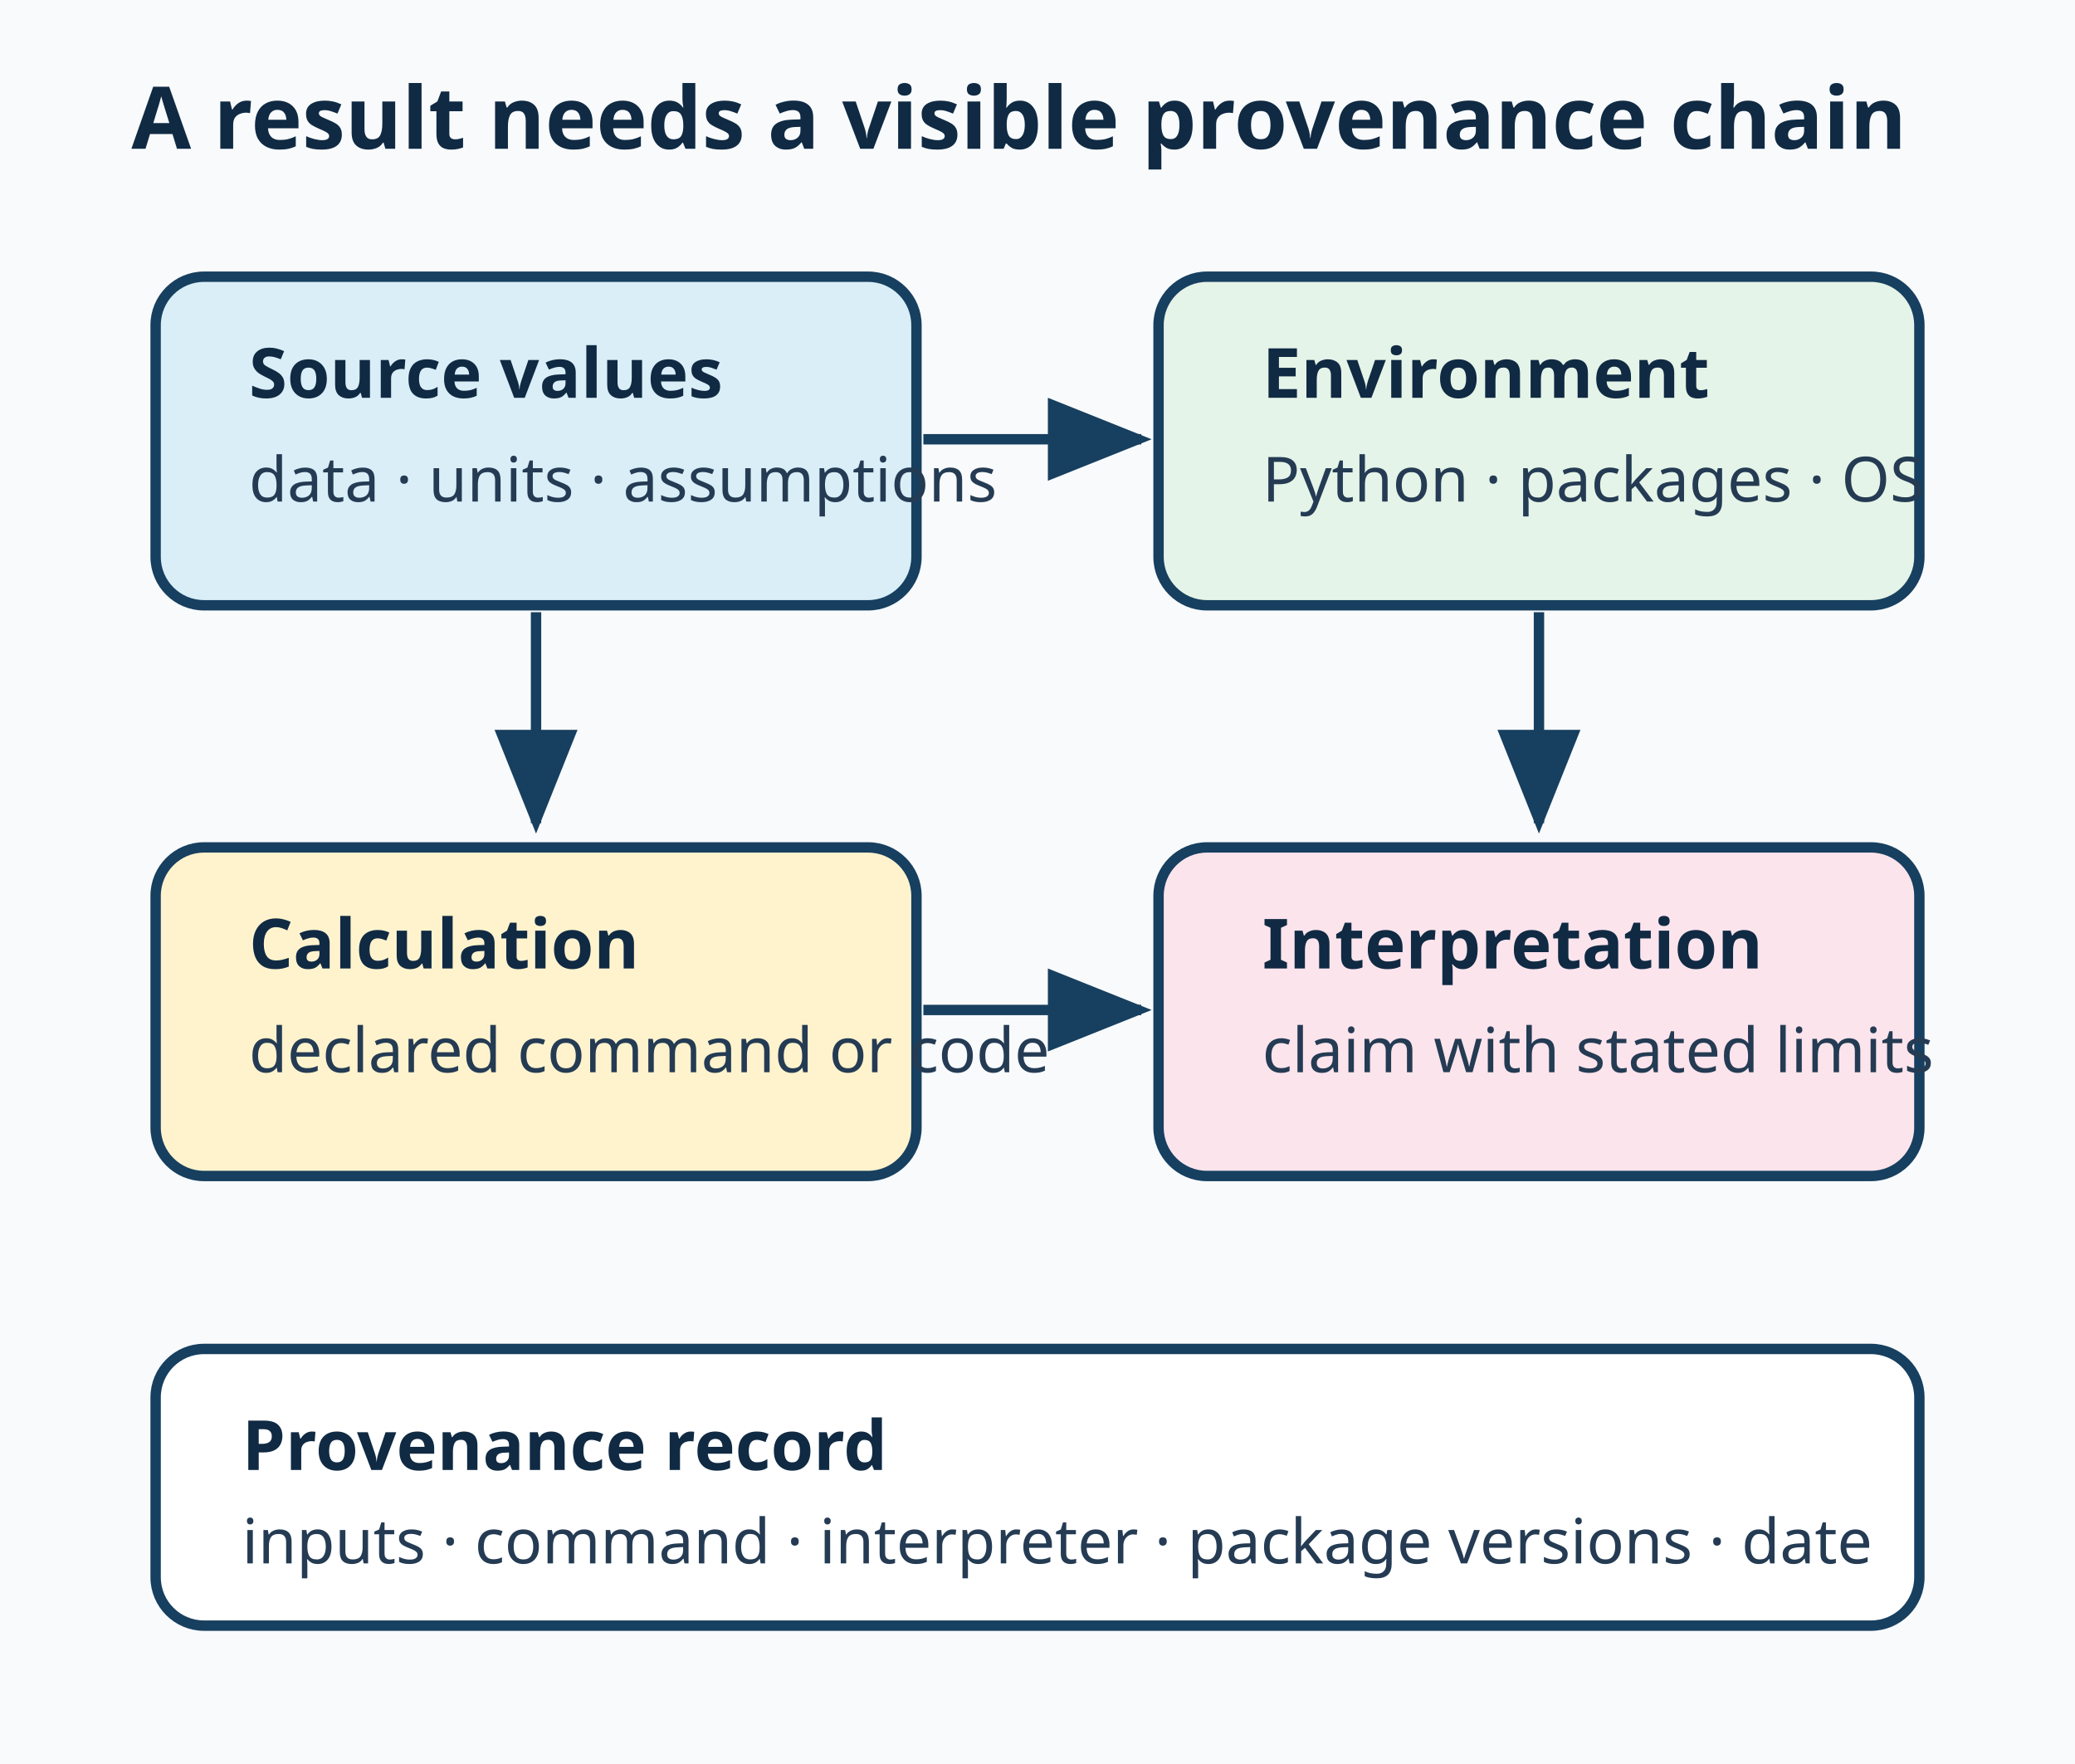
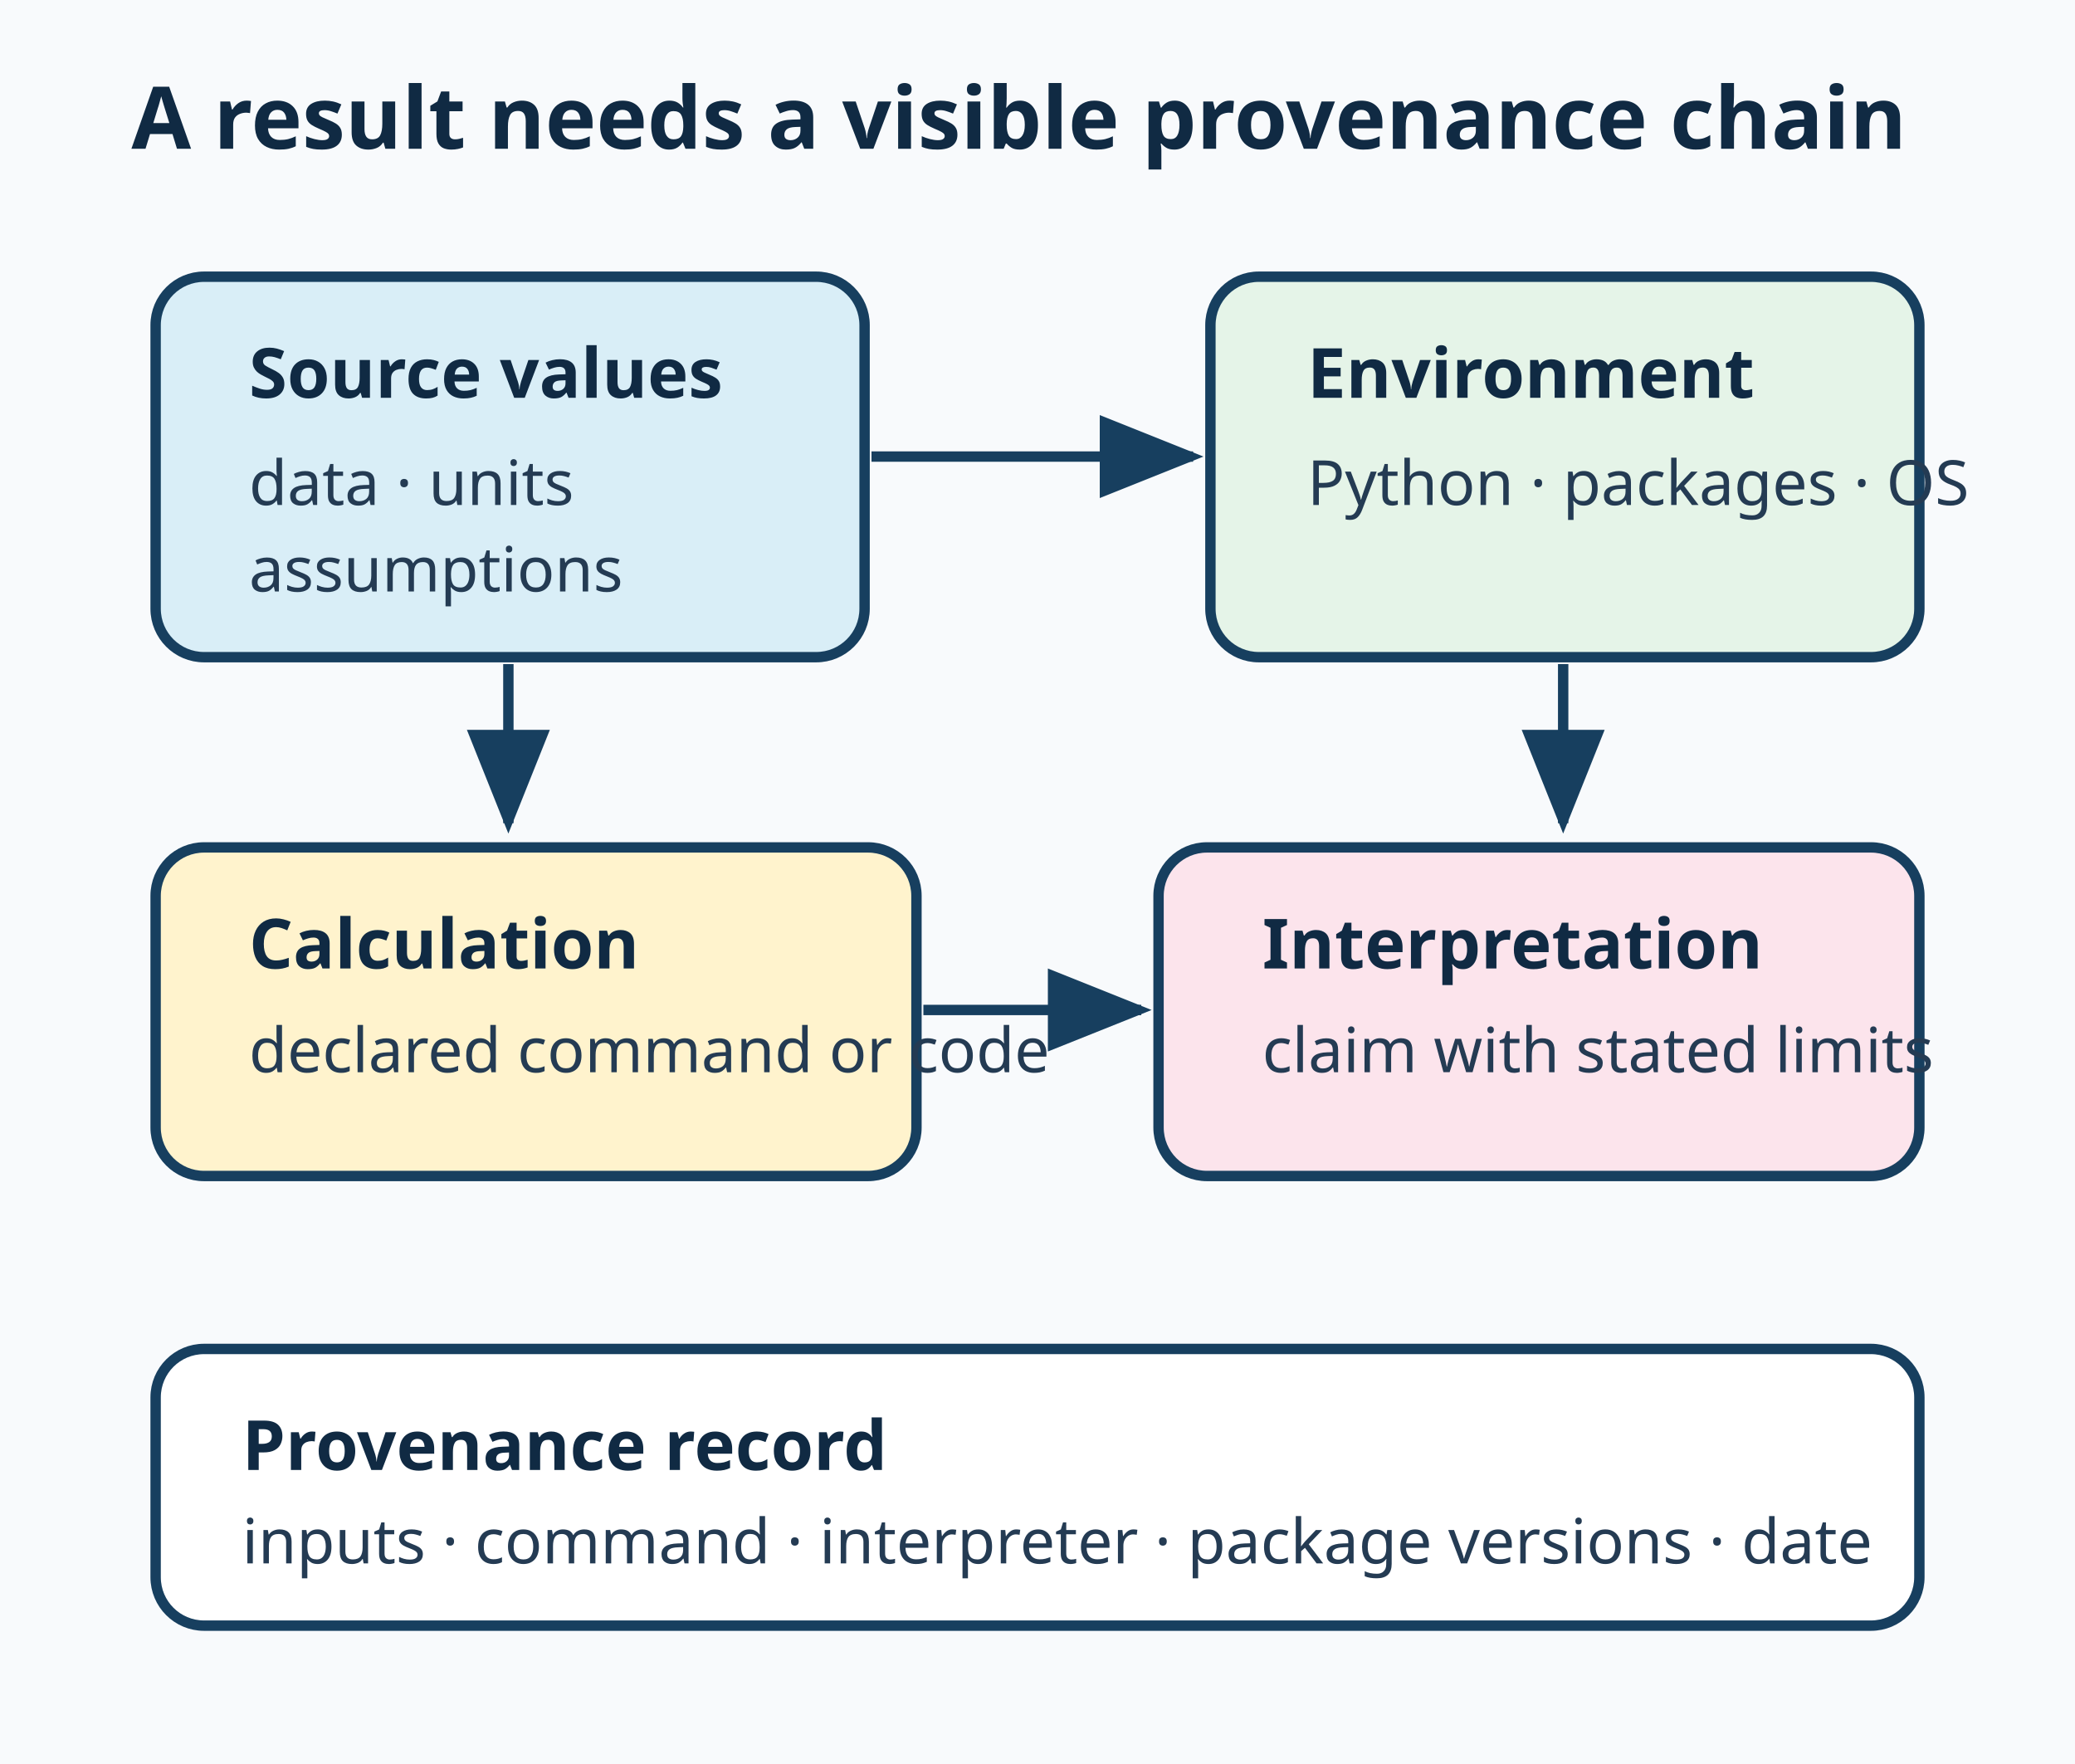
<svg xmlns="http://www.w3.org/2000/svg" viewBox="0 0 600 510" role="img" aria-labelledby="title desc">
  <defs>
    <marker id="a" markerWidth="10" markerHeight="8" refX="9" refY="4" orient="auto">
      <path d="M0 0L10 4L0 8Z" fill="#173f5f" />
    </marker>
    <style>.h{font:700 25px system-ui,sans-serif;fill:#102a43}.l{font:700 20px system-ui,sans-serif;fill:#102a43}.b{font:18px system-ui,sans-serif;fill:#243b53}.box{stroke:#173f5f;stroke-width:3;rx:14}.arr{stroke:#173f5f;stroke-width:3;fill:none;marker-end:url(#a)}</style>
  </defs>
  <rect width="600" height="510" fill="#f8fafc" />
  <text class="h" x="38" y="43">A result needs a visible provenance chain</text>
-   <rect class="box" x="45" y="80" width="220" height="95" fill="#d9eef7" />
+   <rect class="box" x="45" y="80" width="205" height="110" fill="#d9eef7" />
  <text class="l" x="72" y="115">Source values</text>
-   <text class="b" x="72" y="145">data · units · assumptions</text>
-   <rect class="box" x="335" y="80" width="220" height="95" fill="#e5f4e8" />
-   <text class="l" x="365" y="115">Environment</text>
-   <text class="b" x="365" y="145">Python · packages · OS</text>
-   <path class="arr" d="M267 127H330" />
+   <text class="b" x="72" y="146">data · units</text>
+   <text class="b" x="72" y="171">assumptions</text>
+   <rect class="box" x="350" y="80" width="205" height="110" fill="#e5f4e8" />
+   <text class="l" x="378" y="115">Environment</text>
+   <text class="b" x="378" y="146">Python · packages · OS</text>
+   <path class="arr" d="M252 132H345" />
  <rect class="box" x="45" y="245" width="220" height="95" fill="#fff3cd" />
  <text class="l" x="72" y="280">Calculation</text>
  <text class="b" x="72" y="310">declared command or code</text>
  <rect class="box" x="335" y="245" width="220" height="95" fill="#fce4ec" />
  <text class="l" x="365" y="280">Interpretation</text>
  <text class="b" x="365" y="310">claim with stated limits</text>
-   <path class="arr" d="M155 177V238" />
-   <path class="arr" d="M445 177V238" />
+   <path class="arr" d="M147 192V238" />
+   <path class="arr" d="M452 192V238" />
  <path class="arr" d="M267 292H330" />
  <rect class="box" x="45" y="390" width="510" height="80" fill="#fff" />
  <text class="l" x="70" y="425">Provenance record</text>
  <text class="b" x="70" y="452">inputs · command · interpreter · package versions · date</text>
</svg>
